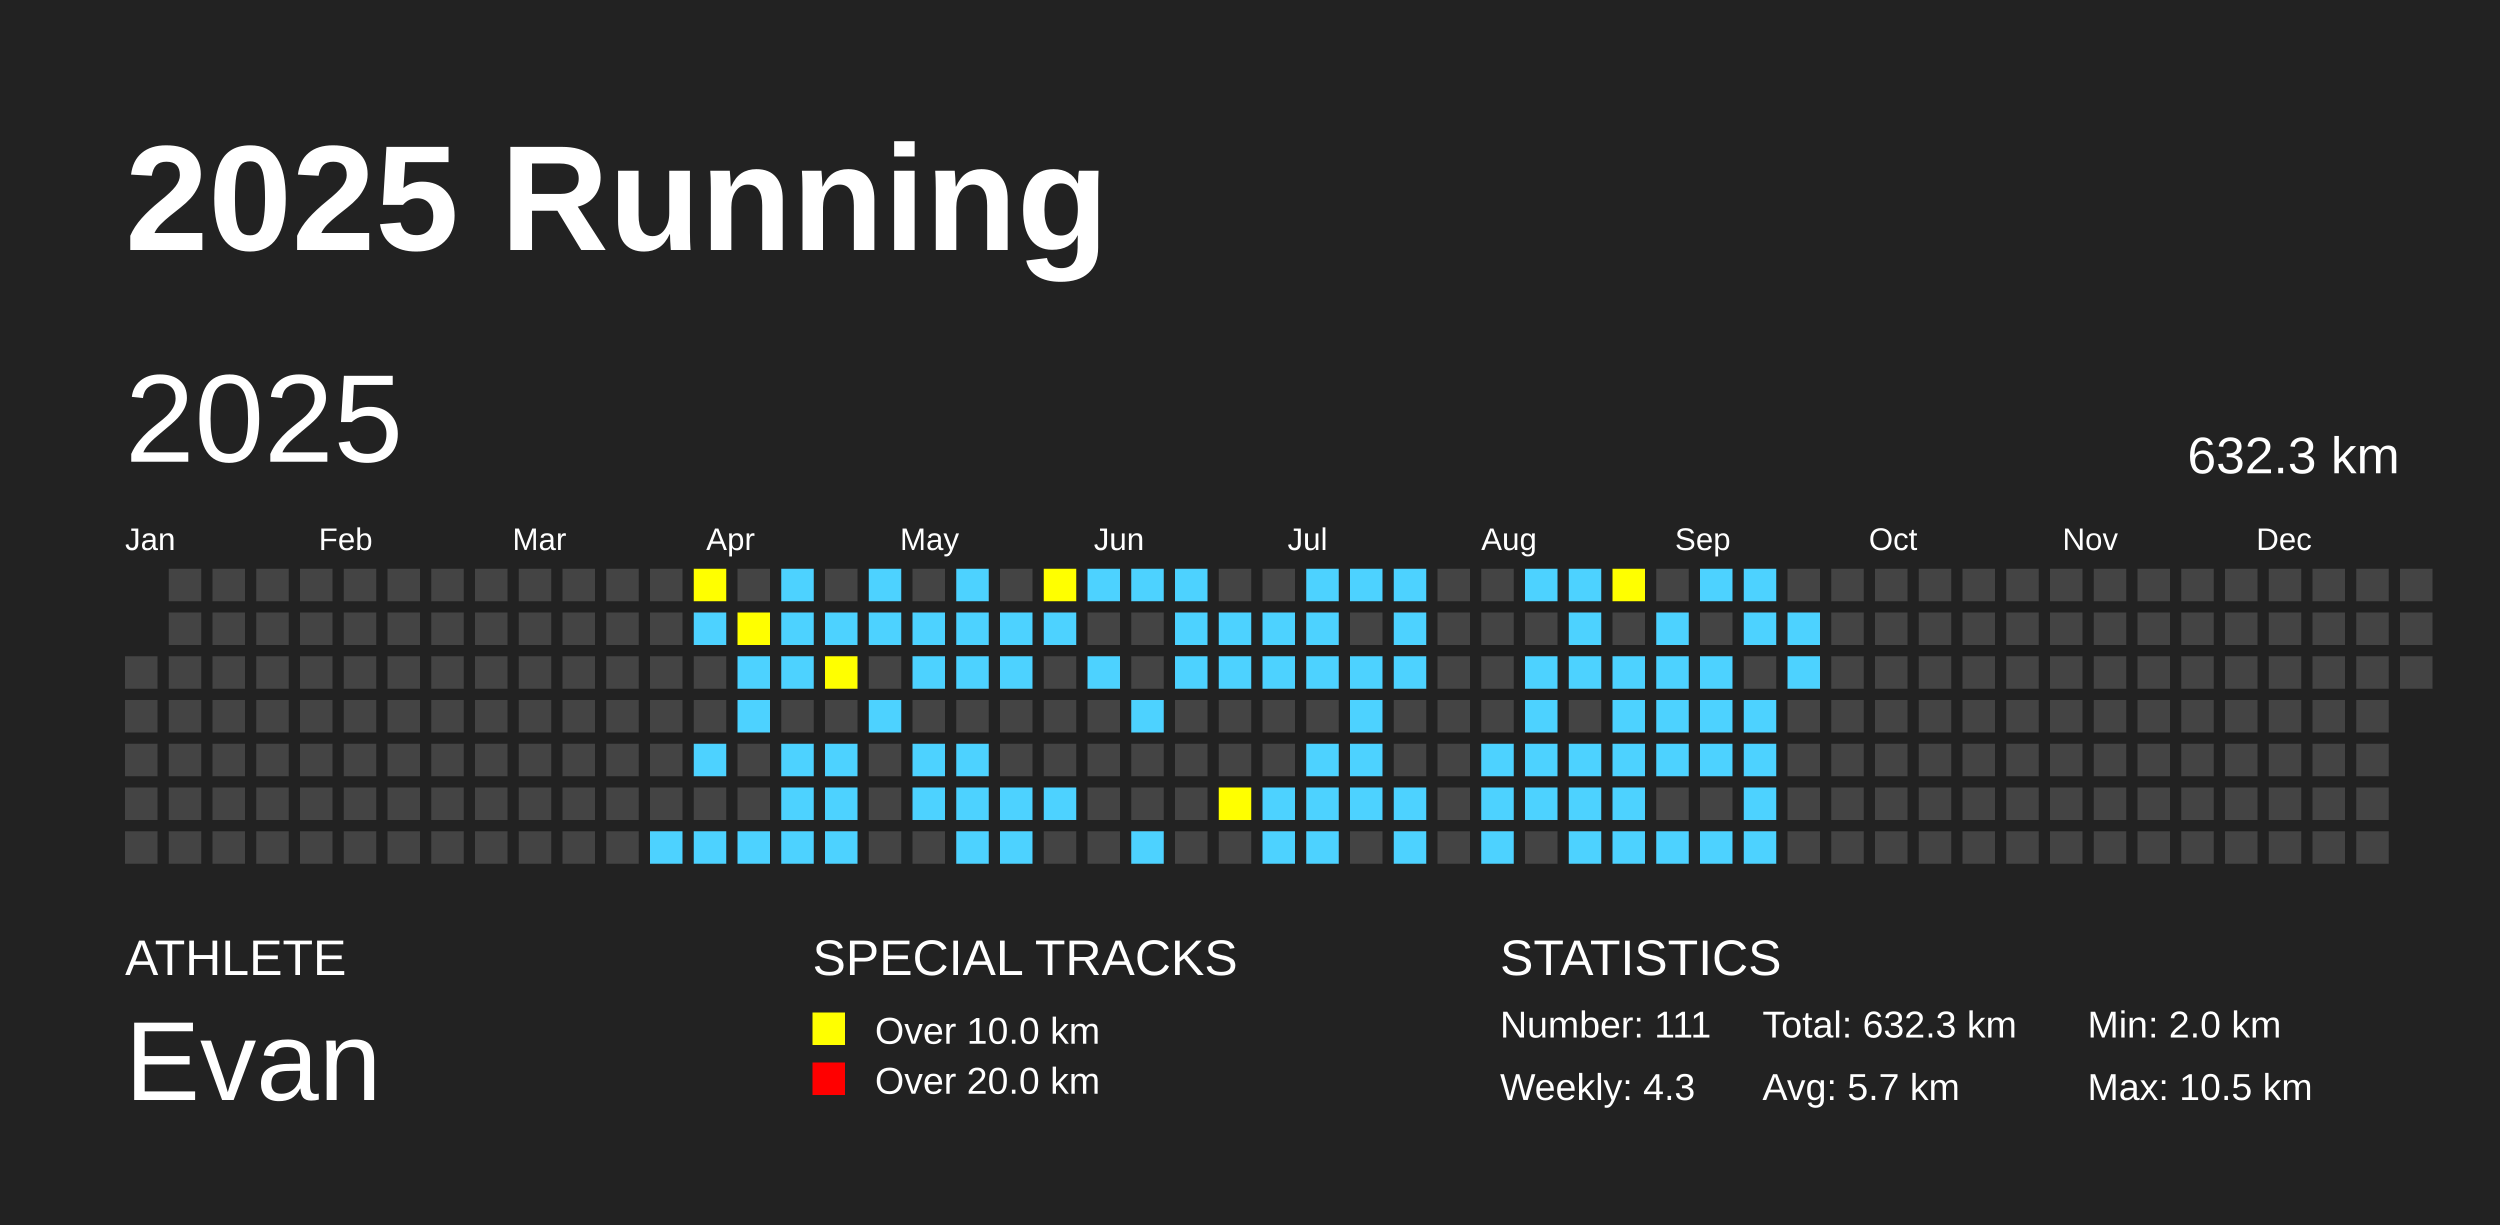
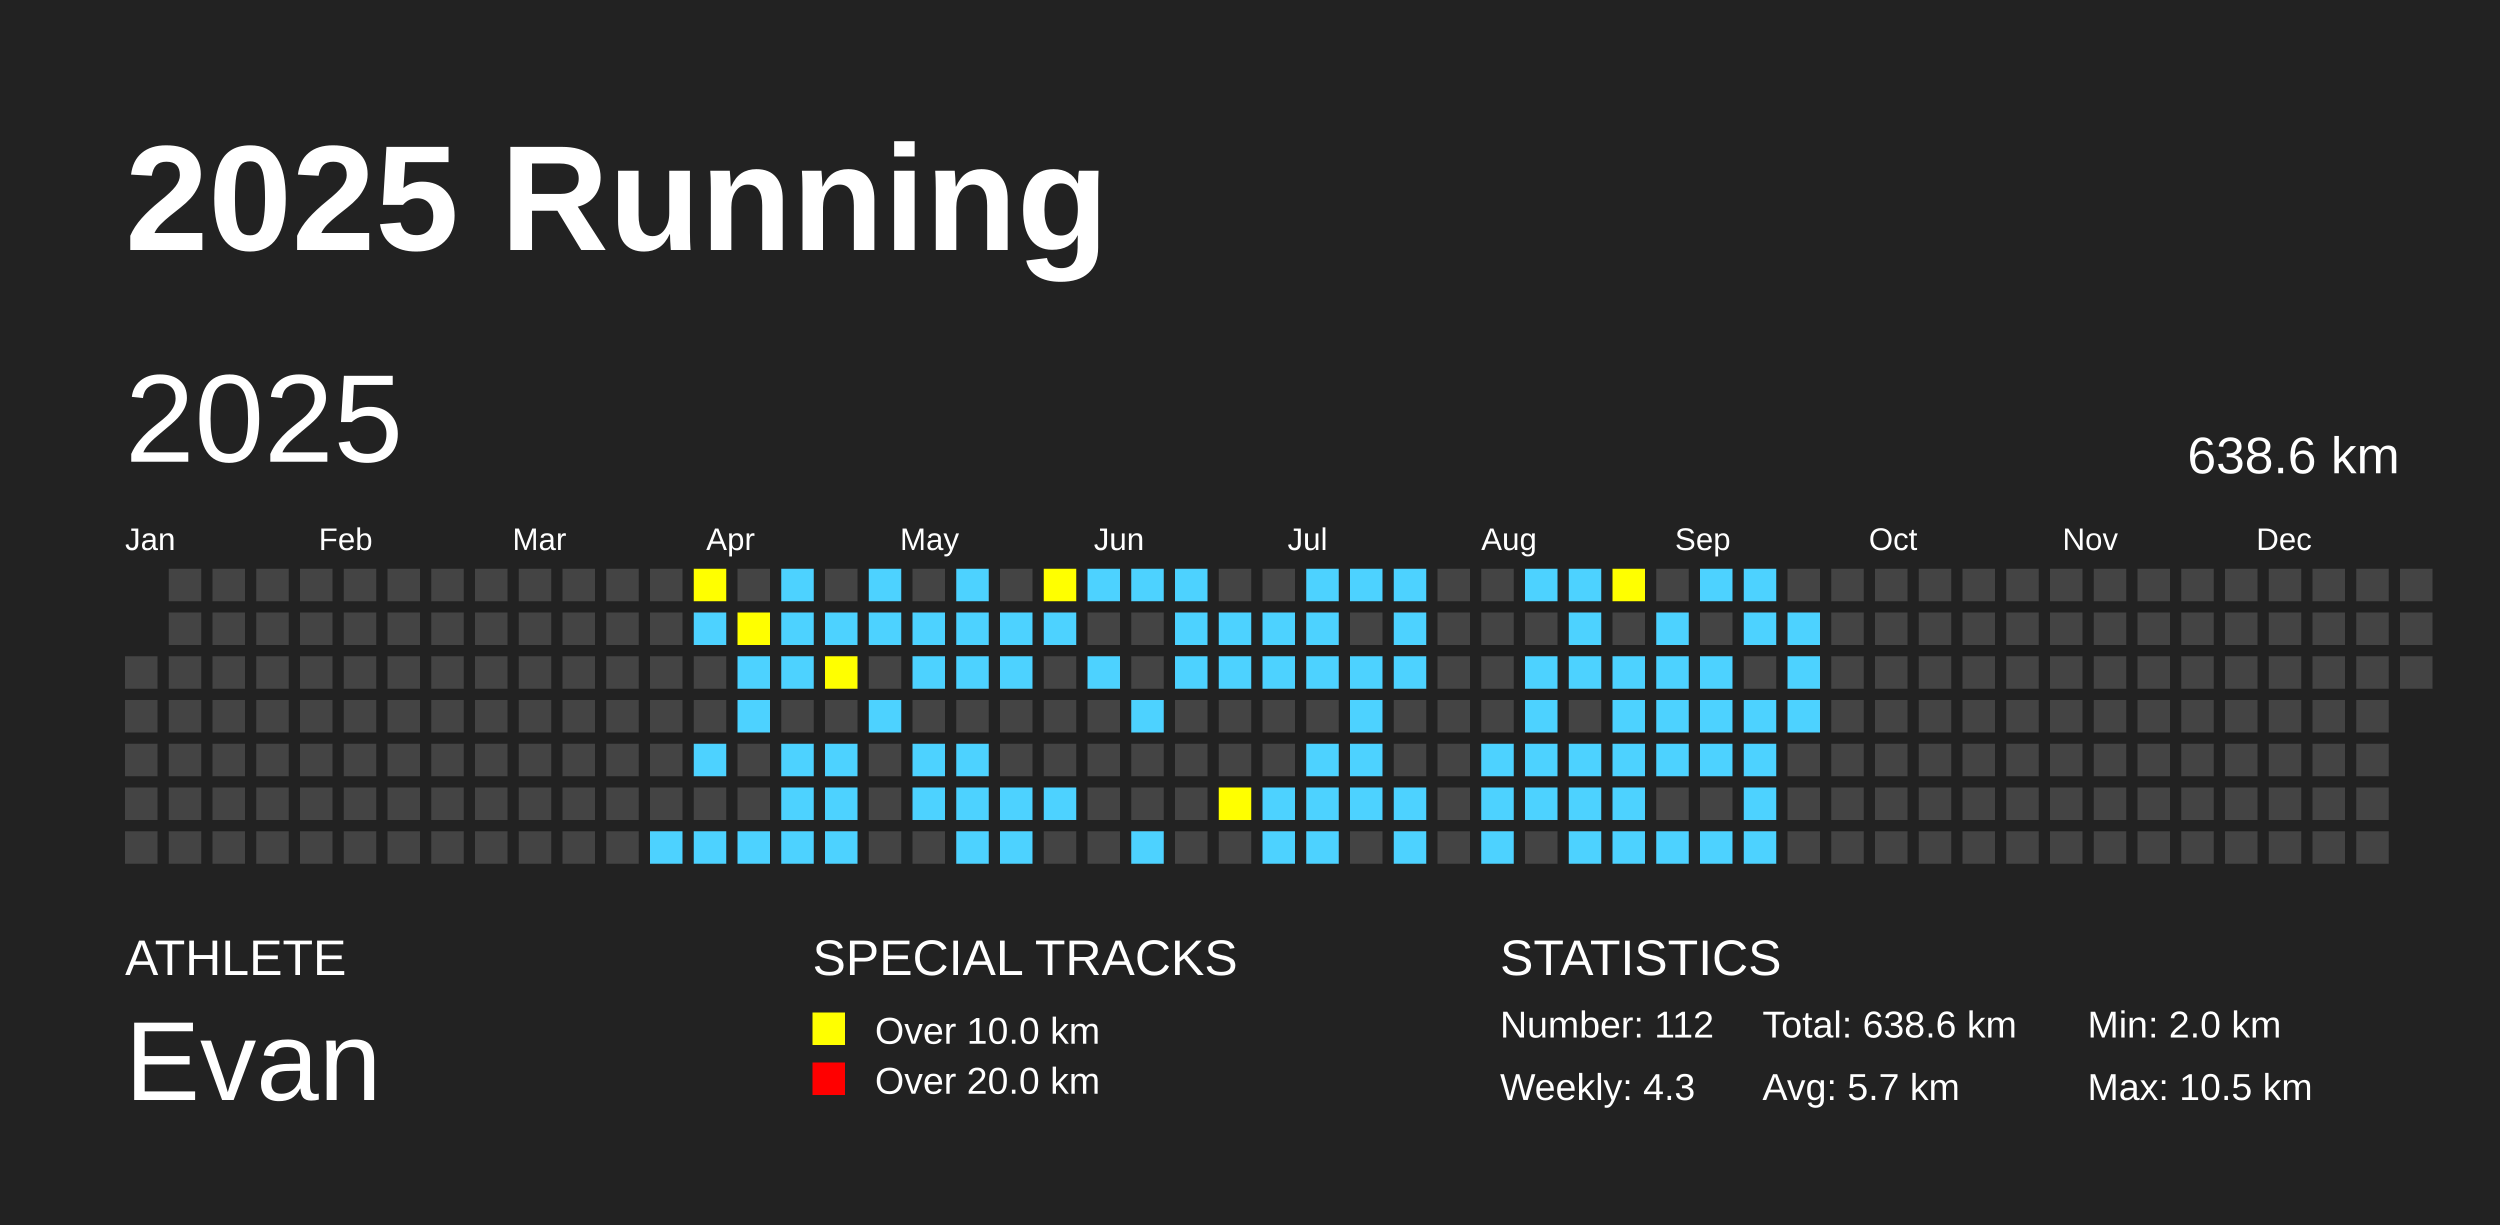
<svg xmlns="http://www.w3.org/2000/svg" baseProfile="full" height="98mm" version="1.1" viewBox="0,0,200,98" width="200mm">
  <defs />
  <rect fill="#222222" height="98" width="200" x="0" y="0" />
  <text fill="#FFFFFF" style="font-size:12px; font-family:Arial; font-weight:bold;" x="10" y="20">2025 Running</text>
  <text fill="#FFFFFF" style="font-size:4px; font-family:Arial" x="10" y="78">ATHLETE</text>
  <text fill="#FFFFFF" style="font-size:9px; font-family:Arial" x="10" y="88">Evan</text>
  <text fill="#FFFFFF" style="font-size:4px; font-family:Arial" x="65" y="78">SPECIAL TRACKS</text>
  <rect fill="yellow" height="2.6" width="2.6" x="65" y="81" />
  <text fill="#FFFFFF" style="font-size:3px; font-family:Arial" x="70" y="83.5">Over 10.0 km</text>
  <rect fill="red" height="2.6" width="2.6" x="65" y="85" />
  <text fill="#FFFFFF" style="font-size:3px; font-family:Arial" x="70" y="87.5">Over 20.0 km</text>
  <text fill="#FFFFFF" style="font-size:4px; font-family:Arial" x="120" y="78">STATISTICS</text>
-   <text fill="#FFFFFF" style="font-size:3px; font-family:Arial" x="120" y="83">Number: 111</text>
+   <text fill="#FFFFFF" style="font-size:3px; font-family:Arial" x="120" y="83">Number: 112</text>
  <text fill="#FFFFFF" style="font-size:3px; font-family:Arial" x="120" y="88">Weekly: 4.3</text>
-   <text fill="#FFFFFF" style="font-size:3px; font-family:Arial" x="141" y="83">Total: 632.3 km</text>
+   <text fill="#FFFFFF" style="font-size:3px; font-family:Arial" x="141" y="83">Total: 638.6 km</text>
  <text fill="#FFFFFF" style="font-size:3px; font-family:Arial" x="141" y="88">Avg: 5.7 km</text>
  <text fill="#FFFFFF" style="font-size:3px; font-family:Arial" x="167" y="83">Min: 2.0 km</text>
  <text fill="#FFFFFF" style="font-size:3px; font-family:Arial" x="167" y="88">Max: 10.5 km</text>
  <text dominant-baseline="hanging" fill="#FFFFFF" style="font-size:10.0px; font-family:Arial;" x="10" y="30">2025</text>
-   <text dominant-baseline="hanging" fill="#FFFFFF" style="font-size:4.125px; font-family:Arial;" x="175" y="35">632.3 km</text>
+   <text dominant-baseline="hanging" fill="#FFFFFF" style="font-size:4.125px; font-family:Arial;" x="175" y="35">638.6 km</text>
  <text fill="#FFFFFF" style="font-size:2.5px; font-family:Arial" x="10.0" y="44">Jan</text>
  <text fill="#FFFFFF" style="font-size:2.5px; font-family:Arial" x="25.5" y="44">Feb</text>
  <text fill="#FFFFFF" style="font-size:2.5px; font-family:Arial" x="41.0" y="44">Mar</text>
  <text fill="#FFFFFF" style="font-size:2.5px; font-family:Arial" x="56.5" y="44">Apr</text>
  <text fill="#FFFFFF" style="font-size:2.5px; font-family:Arial" x="72.0" y="44">May</text>
  <text fill="#FFFFFF" style="font-size:2.5px; font-family:Arial" x="87.5" y="44">Jun</text>
  <text fill="#FFFFFF" style="font-size:2.5px; font-family:Arial" x="103.0" y="44">Jul</text>
  <text fill="#FFFFFF" style="font-size:2.5px; font-family:Arial" x="118.5" y="44">Aug</text>
  <text fill="#FFFFFF" style="font-size:2.5px; font-family:Arial" x="134.0" y="44">Sep</text>
  <text fill="#FFFFFF" style="font-size:2.5px; font-family:Arial" x="149.5" y="44">Oct</text>
  <text fill="#FFFFFF" style="font-size:2.5px; font-family:Arial" x="165.0" y="44">Nov</text>
  <text fill="#FFFFFF" style="font-size:2.5px; font-family:Arial" x="180.5" y="44">Dec</text>
  <rect fill="#444444" height="2.6" width="2.6" x="10.0" y="52.5" />
  <rect fill="#444444" height="2.6" width="2.6" x="10.0" y="56.0" />
  <rect fill="#444444" height="2.6" width="2.6" x="10.0" y="59.5" />
  <rect fill="#444444" height="2.6" width="2.6" x="10.0" y="63.0" />
  <rect fill="#444444" height="2.6" width="2.6" x="10.0" y="66.5" />
  <rect fill="#444444" height="2.6" width="2.6" x="13.5" y="45.5" />
  <rect fill="#444444" height="2.6" width="2.6" x="13.5" y="49.0" />
  <rect fill="#444444" height="2.6" width="2.6" x="13.5" y="52.5" />
  <rect fill="#444444" height="2.6" width="2.6" x="13.5" y="56.0" />
  <rect fill="#444444" height="2.6" width="2.6" x="13.5" y="59.5" />
  <rect fill="#444444" height="2.6" width="2.6" x="13.5" y="63.0" />
  <rect fill="#444444" height="2.6" width="2.6" x="13.5" y="66.5" />
  <rect fill="#444444" height="2.6" width="2.6" x="17.0" y="45.5" />
  <rect fill="#444444" height="2.6" width="2.6" x="17.0" y="49.0" />
  <rect fill="#444444" height="2.6" width="2.6" x="17.0" y="52.5" />
  <rect fill="#444444" height="2.6" width="2.6" x="17.0" y="56.0" />
  <rect fill="#444444" height="2.6" width="2.6" x="17.0" y="59.5" />
  <rect fill="#444444" height="2.6" width="2.6" x="17.0" y="63.0" />
  <rect fill="#444444" height="2.6" width="2.6" x="17.0" y="66.5" />
  <rect fill="#444444" height="2.6" width="2.6" x="20.5" y="45.5" />
  <rect fill="#444444" height="2.6" width="2.6" x="20.5" y="49.0" />
  <rect fill="#444444" height="2.6" width="2.6" x="20.5" y="52.5" />
  <rect fill="#444444" height="2.6" width="2.6" x="20.5" y="56.0" />
  <rect fill="#444444" height="2.6" width="2.6" x="20.5" y="59.5" />
  <rect fill="#444444" height="2.6" width="2.6" x="20.5" y="63.0" />
  <rect fill="#444444" height="2.6" width="2.6" x="20.5" y="66.5" />
  <rect fill="#444444" height="2.6" width="2.6" x="24.0" y="45.5" />
  <rect fill="#444444" height="2.6" width="2.6" x="24.0" y="49.0" />
  <rect fill="#444444" height="2.6" width="2.6" x="24.0" y="52.5" />
  <rect fill="#444444" height="2.6" width="2.6" x="24.0" y="56.0" />
  <rect fill="#444444" height="2.6" width="2.6" x="24.0" y="59.5" />
  <rect fill="#444444" height="2.6" width="2.6" x="24.0" y="63.0" />
  <rect fill="#444444" height="2.6" width="2.6" x="24.0" y="66.5" />
  <rect fill="#444444" height="2.6" width="2.6" x="27.5" y="45.5" />
  <rect fill="#444444" height="2.6" width="2.6" x="27.5" y="49.0" />
  <rect fill="#444444" height="2.6" width="2.6" x="27.5" y="52.5" />
  <rect fill="#444444" height="2.6" width="2.6" x="27.5" y="56.0" />
  <rect fill="#444444" height="2.6" width="2.6" x="27.5" y="59.5" />
  <rect fill="#444444" height="2.6" width="2.6" x="27.5" y="63.0" />
  <rect fill="#444444" height="2.6" width="2.6" x="27.5" y="66.5" />
  <rect fill="#444444" height="2.6" width="2.6" x="31.0" y="45.5" />
  <rect fill="#444444" height="2.6" width="2.6" x="31.0" y="49.0" />
  <rect fill="#444444" height="2.6" width="2.6" x="31.0" y="52.5" />
  <rect fill="#444444" height="2.6" width="2.6" x="31.0" y="56.0" />
  <rect fill="#444444" height="2.6" width="2.6" x="31.0" y="59.5" />
  <rect fill="#444444" height="2.6" width="2.6" x="31.0" y="63.0" />
  <rect fill="#444444" height="2.6" width="2.6" x="31.0" y="66.5" />
  <rect fill="#444444" height="2.6" width="2.6" x="34.5" y="45.5" />
  <rect fill="#444444" height="2.6" width="2.6" x="34.5" y="49.0" />
  <rect fill="#444444" height="2.6" width="2.6" x="34.5" y="52.5" />
  <rect fill="#444444" height="2.6" width="2.6" x="34.5" y="56.0" />
  <rect fill="#444444" height="2.6" width="2.6" x="34.5" y="59.5" />
  <rect fill="#444444" height="2.6" width="2.6" x="34.5" y="63.0" />
  <rect fill="#444444" height="2.6" width="2.6" x="34.5" y="66.5" />
  <rect fill="#444444" height="2.6" width="2.6" x="38.0" y="45.5" />
  <rect fill="#444444" height="2.6" width="2.6" x="38.0" y="49.0" />
  <rect fill="#444444" height="2.6" width="2.6" x="38.0" y="52.5" />
  <rect fill="#444444" height="2.6" width="2.6" x="38.0" y="56.0" />
  <rect fill="#444444" height="2.6" width="2.6" x="38.0" y="59.5" />
  <rect fill="#444444" height="2.6" width="2.6" x="38.0" y="63.0" />
  <rect fill="#444444" height="2.6" width="2.6" x="38.0" y="66.5" />
  <rect fill="#444444" height="2.6" width="2.6" x="41.5" y="45.5" />
  <rect fill="#444444" height="2.6" width="2.6" x="41.5" y="49.0" />
  <rect fill="#444444" height="2.6" width="2.6" x="41.5" y="52.5" />
  <rect fill="#444444" height="2.6" width="2.6" x="41.5" y="56.0" />
  <rect fill="#444444" height="2.6" width="2.6" x="41.5" y="59.5" />
  <rect fill="#444444" height="2.6" width="2.6" x="41.5" y="63.0" />
  <rect fill="#444444" height="2.6" width="2.6" x="41.5" y="66.5" />
  <rect fill="#444444" height="2.6" width="2.6" x="45.0" y="45.5" />
  <rect fill="#444444" height="2.6" width="2.6" x="45.0" y="49.0" />
  <rect fill="#444444" height="2.6" width="2.6" x="45.0" y="52.5" />
  <rect fill="#444444" height="2.6" width="2.6" x="45.0" y="56.0" />
  <rect fill="#444444" height="2.6" width="2.6" x="45.0" y="59.5" />
  <rect fill="#444444" height="2.6" width="2.6" x="45.0" y="63.0" />
  <rect fill="#444444" height="2.6" width="2.6" x="45.0" y="66.5" />
  <rect fill="#444444" height="2.6" width="2.6" x="48.5" y="45.5" />
  <rect fill="#444444" height="2.6" width="2.6" x="48.5" y="49.0" />
  <rect fill="#444444" height="2.6" width="2.6" x="48.5" y="52.5" />
  <rect fill="#444444" height="2.6" width="2.6" x="48.5" y="56.0" />
  <rect fill="#444444" height="2.6" width="2.6" x="48.5" y="59.5" />
  <rect fill="#444444" height="2.6" width="2.6" x="48.5" y="63.0" />
  <rect fill="#444444" height="2.6" width="2.6" x="48.5" y="66.5" />
  <rect fill="#444444" height="2.6" width="2.6" x="52.0" y="45.5" />
  <rect fill="#444444" height="2.6" width="2.6" x="52.0" y="49.0" />
  <rect fill="#444444" height="2.6" width="2.6" x="52.0" y="52.5" />
  <rect fill="#444444" height="2.6" width="2.6" x="52.0" y="56.0" />
  <rect fill="#444444" height="2.6" width="2.6" x="52.0" y="59.5" />
  <rect fill="#444444" height="2.6" width="2.6" x="52.0" y="63.0" />
  <rect fill="#4DD2FF" height="2.6" width="2.6" x="52.0" y="66.5" />
  <rect fill="yellow" height="2.6" width="2.6" x="55.5" y="45.5" />
  <rect fill="#4DD2FF" height="2.6" width="2.6" x="55.5" y="49.0" />
  <rect fill="#444444" height="2.6" width="2.6" x="55.5" y="52.5" />
  <rect fill="#444444" height="2.6" width="2.6" x="55.5" y="56.0" />
  <rect fill="#4DD2FF" height="2.6" width="2.6" x="55.5" y="59.5" />
  <rect fill="#444444" height="2.6" width="2.6" x="55.5" y="63.0" />
  <rect fill="#4DD2FF" height="2.6" width="2.6" x="55.5" y="66.5" />
  <rect fill="#444444" height="2.6" width="2.6" x="59.0" y="45.5" />
  <rect fill="yellow" height="2.6" width="2.6" x="59.0" y="49.0" />
  <rect fill="#4DD2FF" height="2.6" width="2.6" x="59.0" y="52.5" />
  <rect fill="#4DD2FF" height="2.6" width="2.6" x="59.0" y="56.0" />
  <rect fill="#444444" height="2.6" width="2.6" x="59.0" y="59.5" />
  <rect fill="#444444" height="2.6" width="2.6" x="59.0" y="63.0" />
  <rect fill="#4DD2FF" height="2.6" width="2.6" x="59.0" y="66.5" />
  <rect fill="#4DD2FF" height="2.6" width="2.6" x="62.5" y="45.5" />
  <rect fill="#4DD2FF" height="2.6" width="2.6" x="62.5" y="49.0" />
  <rect fill="#4DD2FF" height="2.6" width="2.6" x="62.5" y="52.5" />
  <rect fill="#444444" height="2.6" width="2.6" x="62.5" y="56.0" />
  <rect fill="#4DD2FF" height="2.6" width="2.6" x="62.5" y="59.5" />
  <rect fill="#4DD2FF" height="2.6" width="2.6" x="62.5" y="63.0" />
  <rect fill="#4DD2FF" height="2.6" width="2.6" x="62.5" y="66.5" />
  <rect fill="#444444" height="2.6" width="2.6" x="66.0" y="45.5" />
  <rect fill="#4DD2FF" height="2.6" width="2.6" x="66.0" y="49.0" />
  <rect fill="yellow" height="2.6" width="2.6" x="66.0" y="52.5" />
  <rect fill="#444444" height="2.6" width="2.6" x="66.0" y="56.0" />
  <rect fill="#4DD2FF" height="2.6" width="2.6" x="66.0" y="59.5" />
  <rect fill="#4DD2FF" height="2.6" width="2.6" x="66.0" y="63.0" />
  <rect fill="#4DD2FF" height="2.6" width="2.6" x="66.0" y="66.5" />
  <rect fill="#4DD2FF" height="2.6" width="2.6" x="69.5" y="45.5" />
  <rect fill="#4DD2FF" height="2.6" width="2.6" x="69.5" y="49.0" />
  <rect fill="#444444" height="2.6" width="2.6" x="69.5" y="52.5" />
  <rect fill="#4DD2FF" height="2.6" width="2.6" x="69.5" y="56.0" />
  <rect fill="#444444" height="2.6" width="2.6" x="69.5" y="59.5" />
  <rect fill="#444444" height="2.6" width="2.6" x="69.5" y="63.0" />
  <rect fill="#444444" height="2.6" width="2.6" x="69.5" y="66.5" />
  <rect fill="#444444" height="2.6" width="2.6" x="73.0" y="45.5" />
  <rect fill="#4DD2FF" height="2.6" width="2.6" x="73.0" y="49.0" />
  <rect fill="#4DD2FF" height="2.6" width="2.6" x="73.0" y="52.5" />
  <rect fill="#444444" height="2.6" width="2.6" x="73.0" y="56.0" />
  <rect fill="#4DD2FF" height="2.6" width="2.6" x="73.0" y="59.5" />
  <rect fill="#4DD2FF" height="2.6" width="2.6" x="73.0" y="63.0" />
  <rect fill="#444444" height="2.6" width="2.6" x="73.0" y="66.5" />
  <rect fill="#4DD2FF" height="2.6" width="2.6" x="76.5" y="45.5" />
  <rect fill="#4DD2FF" height="2.6" width="2.6" x="76.5" y="49.0" />
  <rect fill="#4DD2FF" height="2.6" width="2.6" x="76.5" y="52.5" />
  <rect fill="#444444" height="2.6" width="2.6" x="76.5" y="56.0" />
  <rect fill="#4DD2FF" height="2.6" width="2.6" x="76.5" y="59.5" />
  <rect fill="#4DD2FF" height="2.6" width="2.6" x="76.5" y="63.0" />
  <rect fill="#4DD2FF" height="2.6" width="2.6" x="76.5" y="66.5" />
  <rect fill="#444444" height="2.6" width="2.6" x="80.0" y="45.5" />
  <rect fill="#4DD2FF" height="2.6" width="2.6" x="80.0" y="49.0" />
  <rect fill="#4DD2FF" height="2.6" width="2.6" x="80.0" y="52.5" />
  <rect fill="#444444" height="2.6" width="2.6" x="80.0" y="56.0" />
  <rect fill="#444444" height="2.6" width="2.6" x="80.0" y="59.5" />
  <rect fill="#4DD2FF" height="2.6" width="2.6" x="80.0" y="63.0" />
  <rect fill="#4DD2FF" height="2.6" width="2.6" x="80.0" y="66.5" />
  <rect fill="yellow" height="2.6" width="2.6" x="83.5" y="45.5" />
  <rect fill="#4DD2FF" height="2.6" width="2.6" x="83.5" y="49.0" />
  <rect fill="#444444" height="2.6" width="2.6" x="83.5" y="52.5" />
  <rect fill="#444444" height="2.6" width="2.6" x="83.5" y="56.0" />
  <rect fill="#444444" height="2.6" width="2.6" x="83.5" y="59.5" />
  <rect fill="#4DD2FF" height="2.6" width="2.6" x="83.5" y="63.0" />
  <rect fill="#444444" height="2.6" width="2.6" x="83.5" y="66.5" />
  <rect fill="#4DD2FF" height="2.6" width="2.6" x="87.0" y="45.5" />
  <rect fill="#444444" height="2.6" width="2.6" x="87.0" y="49.0" />
  <rect fill="#4DD2FF" height="2.6" width="2.6" x="87.0" y="52.5" />
  <rect fill="#444444" height="2.6" width="2.6" x="87.0" y="56.0" />
  <rect fill="#444444" height="2.6" width="2.6" x="87.0" y="59.5" />
  <rect fill="#444444" height="2.6" width="2.6" x="87.0" y="63.0" />
  <rect fill="#444444" height="2.6" width="2.6" x="87.0" y="66.5" />
  <rect fill="#4DD2FF" height="2.6" width="2.6" x="90.5" y="45.5" />
  <rect fill="#444444" height="2.6" width="2.6" x="90.5" y="49.0" />
  <rect fill="#444444" height="2.6" width="2.6" x="90.5" y="52.5" />
  <rect fill="#4DD2FF" height="2.6" width="2.6" x="90.5" y="56.0" />
  <rect fill="#444444" height="2.6" width="2.6" x="90.5" y="59.5" />
  <rect fill="#444444" height="2.6" width="2.6" x="90.5" y="63.0" />
  <rect fill="#4DD2FF" height="2.6" width="2.6" x="90.5" y="66.5" />
  <rect fill="#4DD2FF" height="2.6" width="2.6" x="94.0" y="45.5" />
  <rect fill="#4DD2FF" height="2.6" width="2.6" x="94.0" y="49.0" />
  <rect fill="#4DD2FF" height="2.6" width="2.6" x="94.0" y="52.5" />
  <rect fill="#444444" height="2.6" width="2.6" x="94.0" y="56.0" />
  <rect fill="#444444" height="2.6" width="2.6" x="94.0" y="59.5" />
  <rect fill="#444444" height="2.6" width="2.6" x="94.0" y="63.0" />
  <rect fill="#444444" height="2.6" width="2.6" x="94.0" y="66.5" />
  <rect fill="#444444" height="2.6" width="2.6" x="97.5" y="45.5" />
  <rect fill="#4DD2FF" height="2.6" width="2.6" x="97.5" y="49.0" />
  <rect fill="#4DD2FF" height="2.6" width="2.6" x="97.5" y="52.5" />
  <rect fill="#444444" height="2.6" width="2.6" x="97.5" y="56.0" />
  <rect fill="#444444" height="2.6" width="2.6" x="97.5" y="59.5" />
  <rect fill="yellow" height="2.6" width="2.6" x="97.5" y="63.0" />
  <rect fill="#444444" height="2.6" width="2.6" x="97.5" y="66.5" />
  <rect fill="#444444" height="2.6" width="2.6" x="101.0" y="45.5" />
  <rect fill="#4DD2FF" height="2.6" width="2.6" x="101.0" y="49.0" />
  <rect fill="#4DD2FF" height="2.6" width="2.6" x="101.0" y="52.5" />
  <rect fill="#444444" height="2.6" width="2.6" x="101.0" y="56.0" />
  <rect fill="#444444" height="2.6" width="2.6" x="101.0" y="59.5" />
  <rect fill="#4DD2FF" height="2.6" width="2.6" x="101.0" y="63.0" />
  <rect fill="#4DD2FF" height="2.6" width="2.6" x="101.0" y="66.5" />
  <rect fill="#4DD2FF" height="2.6" width="2.6" x="104.5" y="45.5" />
  <rect fill="#4DD2FF" height="2.6" width="2.6" x="104.5" y="49.0" />
  <rect fill="#4DD2FF" height="2.6" width="2.6" x="104.5" y="52.5" />
  <rect fill="#444444" height="2.6" width="2.6" x="104.5" y="56.0" />
  <rect fill="#4DD2FF" height="2.6" width="2.6" x="104.5" y="59.5" />
  <rect fill="#4DD2FF" height="2.6" width="2.6" x="104.5" y="63.0" />
  <rect fill="#4DD2FF" height="2.6" width="2.6" x="104.5" y="66.5" />
  <rect fill="#4DD2FF" height="2.6" width="2.6" x="108.0" y="45.5" />
  <rect fill="#444444" height="2.6" width="2.6" x="108.0" y="49.0" />
  <rect fill="#4DD2FF" height="2.6" width="2.6" x="108.0" y="52.5" />
  <rect fill="#4DD2FF" height="2.6" width="2.6" x="108.0" y="56.0" />
  <rect fill="#4DD2FF" height="2.6" width="2.6" x="108.0" y="59.5" />
  <rect fill="#4DD2FF" height="2.6" width="2.6" x="108.0" y="63.0" />
  <rect fill="#444444" height="2.6" width="2.6" x="108.0" y="66.5" />
  <rect fill="#4DD2FF" height="2.6" width="2.6" x="111.5" y="45.5" />
  <rect fill="#4DD2FF" height="2.6" width="2.6" x="111.5" y="49.0" />
  <rect fill="#4DD2FF" height="2.6" width="2.6" x="111.5" y="52.5" />
  <rect fill="#444444" height="2.6" width="2.6" x="111.5" y="56.0" />
  <rect fill="#444444" height="2.6" width="2.6" x="111.5" y="59.5" />
  <rect fill="#4DD2FF" height="2.6" width="2.6" x="111.5" y="63.0" />
  <rect fill="#4DD2FF" height="2.6" width="2.6" x="111.5" y="66.5" />
  <rect fill="#444444" height="2.6" width="2.6" x="115.0" y="45.5" />
  <rect fill="#444444" height="2.6" width="2.6" x="115.0" y="49.0" />
  <rect fill="#444444" height="2.6" width="2.6" x="115.0" y="52.5" />
  <rect fill="#444444" height="2.6" width="2.6" x="115.0" y="56.0" />
  <rect fill="#444444" height="2.6" width="2.6" x="115.0" y="59.5" />
  <rect fill="#444444" height="2.6" width="2.6" x="115.0" y="63.0" />
  <rect fill="#444444" height="2.6" width="2.6" x="115.0" y="66.5" />
  <rect fill="#444444" height="2.6" width="2.6" x="118.5" y="45.5" />
  <rect fill="#444444" height="2.6" width="2.6" x="118.5" y="49.0" />
  <rect fill="#444444" height="2.6" width="2.6" x="118.5" y="52.5" />
  <rect fill="#444444" height="2.6" width="2.6" x="118.5" y="56.0" />
  <rect fill="#4DD2FF" height="2.6" width="2.6" x="118.5" y="59.5" />
  <rect fill="#4DD2FF" height="2.6" width="2.6" x="118.5" y="63.0" />
  <rect fill="#4DD2FF" height="2.6" width="2.6" x="118.5" y="66.5" />
  <rect fill="#4DD2FF" height="2.6" width="2.6" x="122.0" y="45.5" />
  <rect fill="#444444" height="2.6" width="2.6" x="122.0" y="49.0" />
  <rect fill="#4DD2FF" height="2.6" width="2.6" x="122.0" y="52.5" />
  <rect fill="#4DD2FF" height="2.6" width="2.6" x="122.0" y="56.0" />
  <rect fill="#4DD2FF" height="2.6" width="2.6" x="122.0" y="59.5" />
  <rect fill="#4DD2FF" height="2.6" width="2.6" x="122.0" y="63.0" />
  <rect fill="#444444" height="2.6" width="2.6" x="122.0" y="66.5" />
  <rect fill="#4DD2FF" height="2.6" width="2.6" x="125.5" y="45.5" />
  <rect fill="#4DD2FF" height="2.6" width="2.6" x="125.5" y="49.0" />
  <rect fill="#4DD2FF" height="2.6" width="2.6" x="125.5" y="52.5" />
  <rect fill="#444444" height="2.6" width="2.6" x="125.5" y="56.0" />
  <rect fill="#4DD2FF" height="2.6" width="2.6" x="125.5" y="59.5" />
  <rect fill="#4DD2FF" height="2.6" width="2.6" x="125.5" y="63.0" />
  <rect fill="#4DD2FF" height="2.6" width="2.6" x="125.5" y="66.5" />
  <rect fill="yellow" height="2.6" width="2.6" x="129.0" y="45.5" />
  <rect fill="#444444" height="2.6" width="2.6" x="129.0" y="49.0" />
  <rect fill="#4DD2FF" height="2.6" width="2.6" x="129.0" y="52.5" />
  <rect fill="#4DD2FF" height="2.6" width="2.6" x="129.0" y="56.0" />
  <rect fill="#4DD2FF" height="2.6" width="2.6" x="129.0" y="59.5" />
  <rect fill="#4DD2FF" height="2.6" width="2.6" x="129.0" y="63.0" />
  <rect fill="#4DD2FF" height="2.6" width="2.6" x="129.0" y="66.5" />
  <rect fill="#444444" height="2.6" width="2.6" x="132.5" y="45.5" />
  <rect fill="#4DD2FF" height="2.6" width="2.6" x="132.5" y="49.0" />
  <rect fill="#4DD2FF" height="2.6" width="2.6" x="132.5" y="52.5" />
  <rect fill="#4DD2FF" height="2.6" width="2.6" x="132.5" y="56.0" />
  <rect fill="#4DD2FF" height="2.6" width="2.6" x="132.5" y="59.5" />
  <rect fill="#444444" height="2.6" width="2.6" x="132.5" y="63.0" />
  <rect fill="#4DD2FF" height="2.6" width="2.6" x="132.5" y="66.5" />
  <rect fill="#4DD2FF" height="2.6" width="2.6" x="136.0" y="45.5" />
  <rect fill="#444444" height="2.6" width="2.6" x="136.0" y="49.0" />
  <rect fill="#4DD2FF" height="2.6" width="2.6" x="136.0" y="52.5" />
  <rect fill="#4DD2FF" height="2.6" width="2.6" x="136.0" y="56.0" />
  <rect fill="#4DD2FF" height="2.6" width="2.6" x="136.0" y="59.5" />
  <rect fill="#444444" height="2.6" width="2.6" x="136.0" y="63.0" />
  <rect fill="#4DD2FF" height="2.6" width="2.6" x="136.0" y="66.5" />
  <rect fill="#4DD2FF" height="2.6" width="2.6" x="139.5" y="45.5" />
  <rect fill="#4DD2FF" height="2.6" width="2.6" x="139.5" y="49.0" />
  <rect fill="#444444" height="2.6" width="2.6" x="139.5" y="52.5" />
  <rect fill="#4DD2FF" height="2.6" width="2.6" x="139.5" y="56.0" />
  <rect fill="#4DD2FF" height="2.6" width="2.6" x="139.5" y="59.5" />
  <rect fill="#4DD2FF" height="2.6" width="2.6" x="139.5" y="63.0" />
  <rect fill="#4DD2FF" height="2.6" width="2.6" x="139.5" y="66.5" />
  <rect fill="#444444" height="2.6" width="2.6" x="143.0" y="45.5" />
  <rect fill="#4DD2FF" height="2.6" width="2.6" x="143.0" y="49.0" />
  <rect fill="#4DD2FF" height="2.6" width="2.6" x="143.0" y="52.5" />
-   <rect fill="#444444" height="2.6" width="2.6" x="143.0" y="56.0" />
+   <rect fill="#4DD2FF" height="2.6" width="2.6" x="143.0" y="56.0" />
  <rect fill="#444444" height="2.6" width="2.6" x="143.0" y="59.5" />
  <rect fill="#444444" height="2.6" width="2.6" x="143.0" y="63.0" />
  <rect fill="#444444" height="2.6" width="2.6" x="143.0" y="66.5" />
  <rect fill="#444444" height="2.6" width="2.6" x="146.5" y="45.5" />
  <rect fill="#444444" height="2.6" width="2.6" x="146.5" y="49.0" />
  <rect fill="#444444" height="2.6" width="2.6" x="146.5" y="52.5" />
  <rect fill="#444444" height="2.6" width="2.6" x="146.5" y="56.0" />
  <rect fill="#444444" height="2.6" width="2.6" x="146.5" y="59.5" />
  <rect fill="#444444" height="2.6" width="2.6" x="146.5" y="63.0" />
  <rect fill="#444444" height="2.6" width="2.6" x="146.5" y="66.5" />
  <rect fill="#444444" height="2.6" width="2.6" x="150.0" y="45.5" />
  <rect fill="#444444" height="2.6" width="2.6" x="150.0" y="49.0" />
  <rect fill="#444444" height="2.6" width="2.6" x="150.0" y="52.5" />
  <rect fill="#444444" height="2.6" width="2.6" x="150.0" y="56.0" />
  <rect fill="#444444" height="2.6" width="2.6" x="150.0" y="59.5" />
  <rect fill="#444444" height="2.6" width="2.6" x="150.0" y="63.0" />
  <rect fill="#444444" height="2.6" width="2.6" x="150.0" y="66.5" />
  <rect fill="#444444" height="2.6" width="2.6" x="153.5" y="45.5" />
  <rect fill="#444444" height="2.6" width="2.6" x="153.5" y="49.0" />
  <rect fill="#444444" height="2.6" width="2.6" x="153.5" y="52.5" />
  <rect fill="#444444" height="2.6" width="2.6" x="153.5" y="56.0" />
  <rect fill="#444444" height="2.6" width="2.6" x="153.5" y="59.5" />
  <rect fill="#444444" height="2.6" width="2.6" x="153.5" y="63.0" />
  <rect fill="#444444" height="2.6" width="2.6" x="153.5" y="66.5" />
  <rect fill="#444444" height="2.6" width="2.6" x="157.0" y="45.5" />
  <rect fill="#444444" height="2.6" width="2.6" x="157.0" y="49.0" />
  <rect fill="#444444" height="2.6" width="2.6" x="157.0" y="52.5" />
  <rect fill="#444444" height="2.6" width="2.6" x="157.0" y="56.0" />
  <rect fill="#444444" height="2.6" width="2.6" x="157.0" y="59.5" />
  <rect fill="#444444" height="2.6" width="2.6" x="157.0" y="63.0" />
  <rect fill="#444444" height="2.6" width="2.6" x="157.0" y="66.5" />
  <rect fill="#444444" height="2.6" width="2.6" x="160.5" y="45.5" />
  <rect fill="#444444" height="2.6" width="2.6" x="160.5" y="49.0" />
  <rect fill="#444444" height="2.6" width="2.6" x="160.5" y="52.5" />
  <rect fill="#444444" height="2.6" width="2.6" x="160.5" y="56.0" />
  <rect fill="#444444" height="2.6" width="2.6" x="160.5" y="59.5" />
  <rect fill="#444444" height="2.6" width="2.6" x="160.5" y="63.0" />
  <rect fill="#444444" height="2.6" width="2.6" x="160.5" y="66.5" />
  <rect fill="#444444" height="2.6" width="2.6" x="164.0" y="45.5" />
  <rect fill="#444444" height="2.6" width="2.6" x="164.0" y="49.0" />
  <rect fill="#444444" height="2.6" width="2.6" x="164.0" y="52.5" />
  <rect fill="#444444" height="2.6" width="2.6" x="164.0" y="56.0" />
  <rect fill="#444444" height="2.6" width="2.6" x="164.0" y="59.5" />
  <rect fill="#444444" height="2.6" width="2.6" x="164.0" y="63.0" />
  <rect fill="#444444" height="2.6" width="2.6" x="164.0" y="66.5" />
  <rect fill="#444444" height="2.6" width="2.6" x="167.5" y="45.5" />
  <rect fill="#444444" height="2.6" width="2.6" x="167.5" y="49.0" />
  <rect fill="#444444" height="2.6" width="2.6" x="167.5" y="52.5" />
  <rect fill="#444444" height="2.6" width="2.6" x="167.5" y="56.0" />
  <rect fill="#444444" height="2.6" width="2.6" x="167.5" y="59.5" />
  <rect fill="#444444" height="2.6" width="2.6" x="167.5" y="63.0" />
  <rect fill="#444444" height="2.6" width="2.6" x="167.5" y="66.5" />
  <rect fill="#444444" height="2.6" width="2.6" x="171.0" y="45.5" />
  <rect fill="#444444" height="2.6" width="2.6" x="171.0" y="49.0" />
  <rect fill="#444444" height="2.6" width="2.6" x="171.0" y="52.5" />
  <rect fill="#444444" height="2.6" width="2.6" x="171.0" y="56.0" />
  <rect fill="#444444" height="2.6" width="2.6" x="171.0" y="59.5" />
  <rect fill="#444444" height="2.6" width="2.6" x="171.0" y="63.0" />
  <rect fill="#444444" height="2.6" width="2.6" x="171.0" y="66.5" />
  <rect fill="#444444" height="2.6" width="2.6" x="174.5" y="45.5" />
  <rect fill="#444444" height="2.6" width="2.6" x="174.5" y="49.0" />
  <rect fill="#444444" height="2.6" width="2.6" x="174.5" y="52.5" />
  <rect fill="#444444" height="2.6" width="2.6" x="174.5" y="56.0" />
  <rect fill="#444444" height="2.6" width="2.6" x="174.5" y="59.5" />
  <rect fill="#444444" height="2.6" width="2.6" x="174.5" y="63.0" />
  <rect fill="#444444" height="2.6" width="2.6" x="174.5" y="66.5" />
  <rect fill="#444444" height="2.6" width="2.6" x="178.0" y="45.5" />
  <rect fill="#444444" height="2.6" width="2.6" x="178.0" y="49.0" />
  <rect fill="#444444" height="2.6" width="2.6" x="178.0" y="52.5" />
  <rect fill="#444444" height="2.6" width="2.6" x="178.0" y="56.0" />
  <rect fill="#444444" height="2.6" width="2.6" x="178.0" y="59.5" />
  <rect fill="#444444" height="2.6" width="2.6" x="178.0" y="63.0" />
  <rect fill="#444444" height="2.6" width="2.6" x="178.0" y="66.5" />
  <rect fill="#444444" height="2.6" width="2.6" x="181.5" y="45.5" />
  <rect fill="#444444" height="2.6" width="2.6" x="181.5" y="49.0" />
  <rect fill="#444444" height="2.6" width="2.6" x="181.5" y="52.5" />
  <rect fill="#444444" height="2.6" width="2.6" x="181.5" y="56.0" />
  <rect fill="#444444" height="2.6" width="2.6" x="181.5" y="59.5" />
  <rect fill="#444444" height="2.6" width="2.6" x="181.5" y="63.0" />
  <rect fill="#444444" height="2.6" width="2.6" x="181.5" y="66.5" />
  <rect fill="#444444" height="2.6" width="2.6" x="185.0" y="45.5" />
  <rect fill="#444444" height="2.6" width="2.6" x="185.0" y="49.0" />
  <rect fill="#444444" height="2.6" width="2.6" x="185.0" y="52.5" />
  <rect fill="#444444" height="2.6" width="2.6" x="185.0" y="56.0" />
  <rect fill="#444444" height="2.6" width="2.6" x="185.0" y="59.5" />
  <rect fill="#444444" height="2.6" width="2.6" x="185.0" y="63.0" />
  <rect fill="#444444" height="2.6" width="2.6" x="185.0" y="66.5" />
  <rect fill="#444444" height="2.6" width="2.6" x="188.5" y="45.5" />
  <rect fill="#444444" height="2.6" width="2.6" x="188.5" y="49.0" />
  <rect fill="#444444" height="2.6" width="2.6" x="188.5" y="52.5" />
  <rect fill="#444444" height="2.6" width="2.6" x="188.5" y="56.0" />
  <rect fill="#444444" height="2.6" width="2.6" x="188.5" y="59.5" />
  <rect fill="#444444" height="2.6" width="2.6" x="188.5" y="63.0" />
  <rect fill="#444444" height="2.6" width="2.6" x="188.5" y="66.5" />
  <rect fill="#444444" height="2.6" width="2.6" x="192.0" y="45.5" />
  <rect fill="#444444" height="2.6" width="2.6" x="192.0" y="49.0" />
  <rect fill="#444444" height="2.6" width="2.6" x="192.0" y="52.5" />
</svg>
